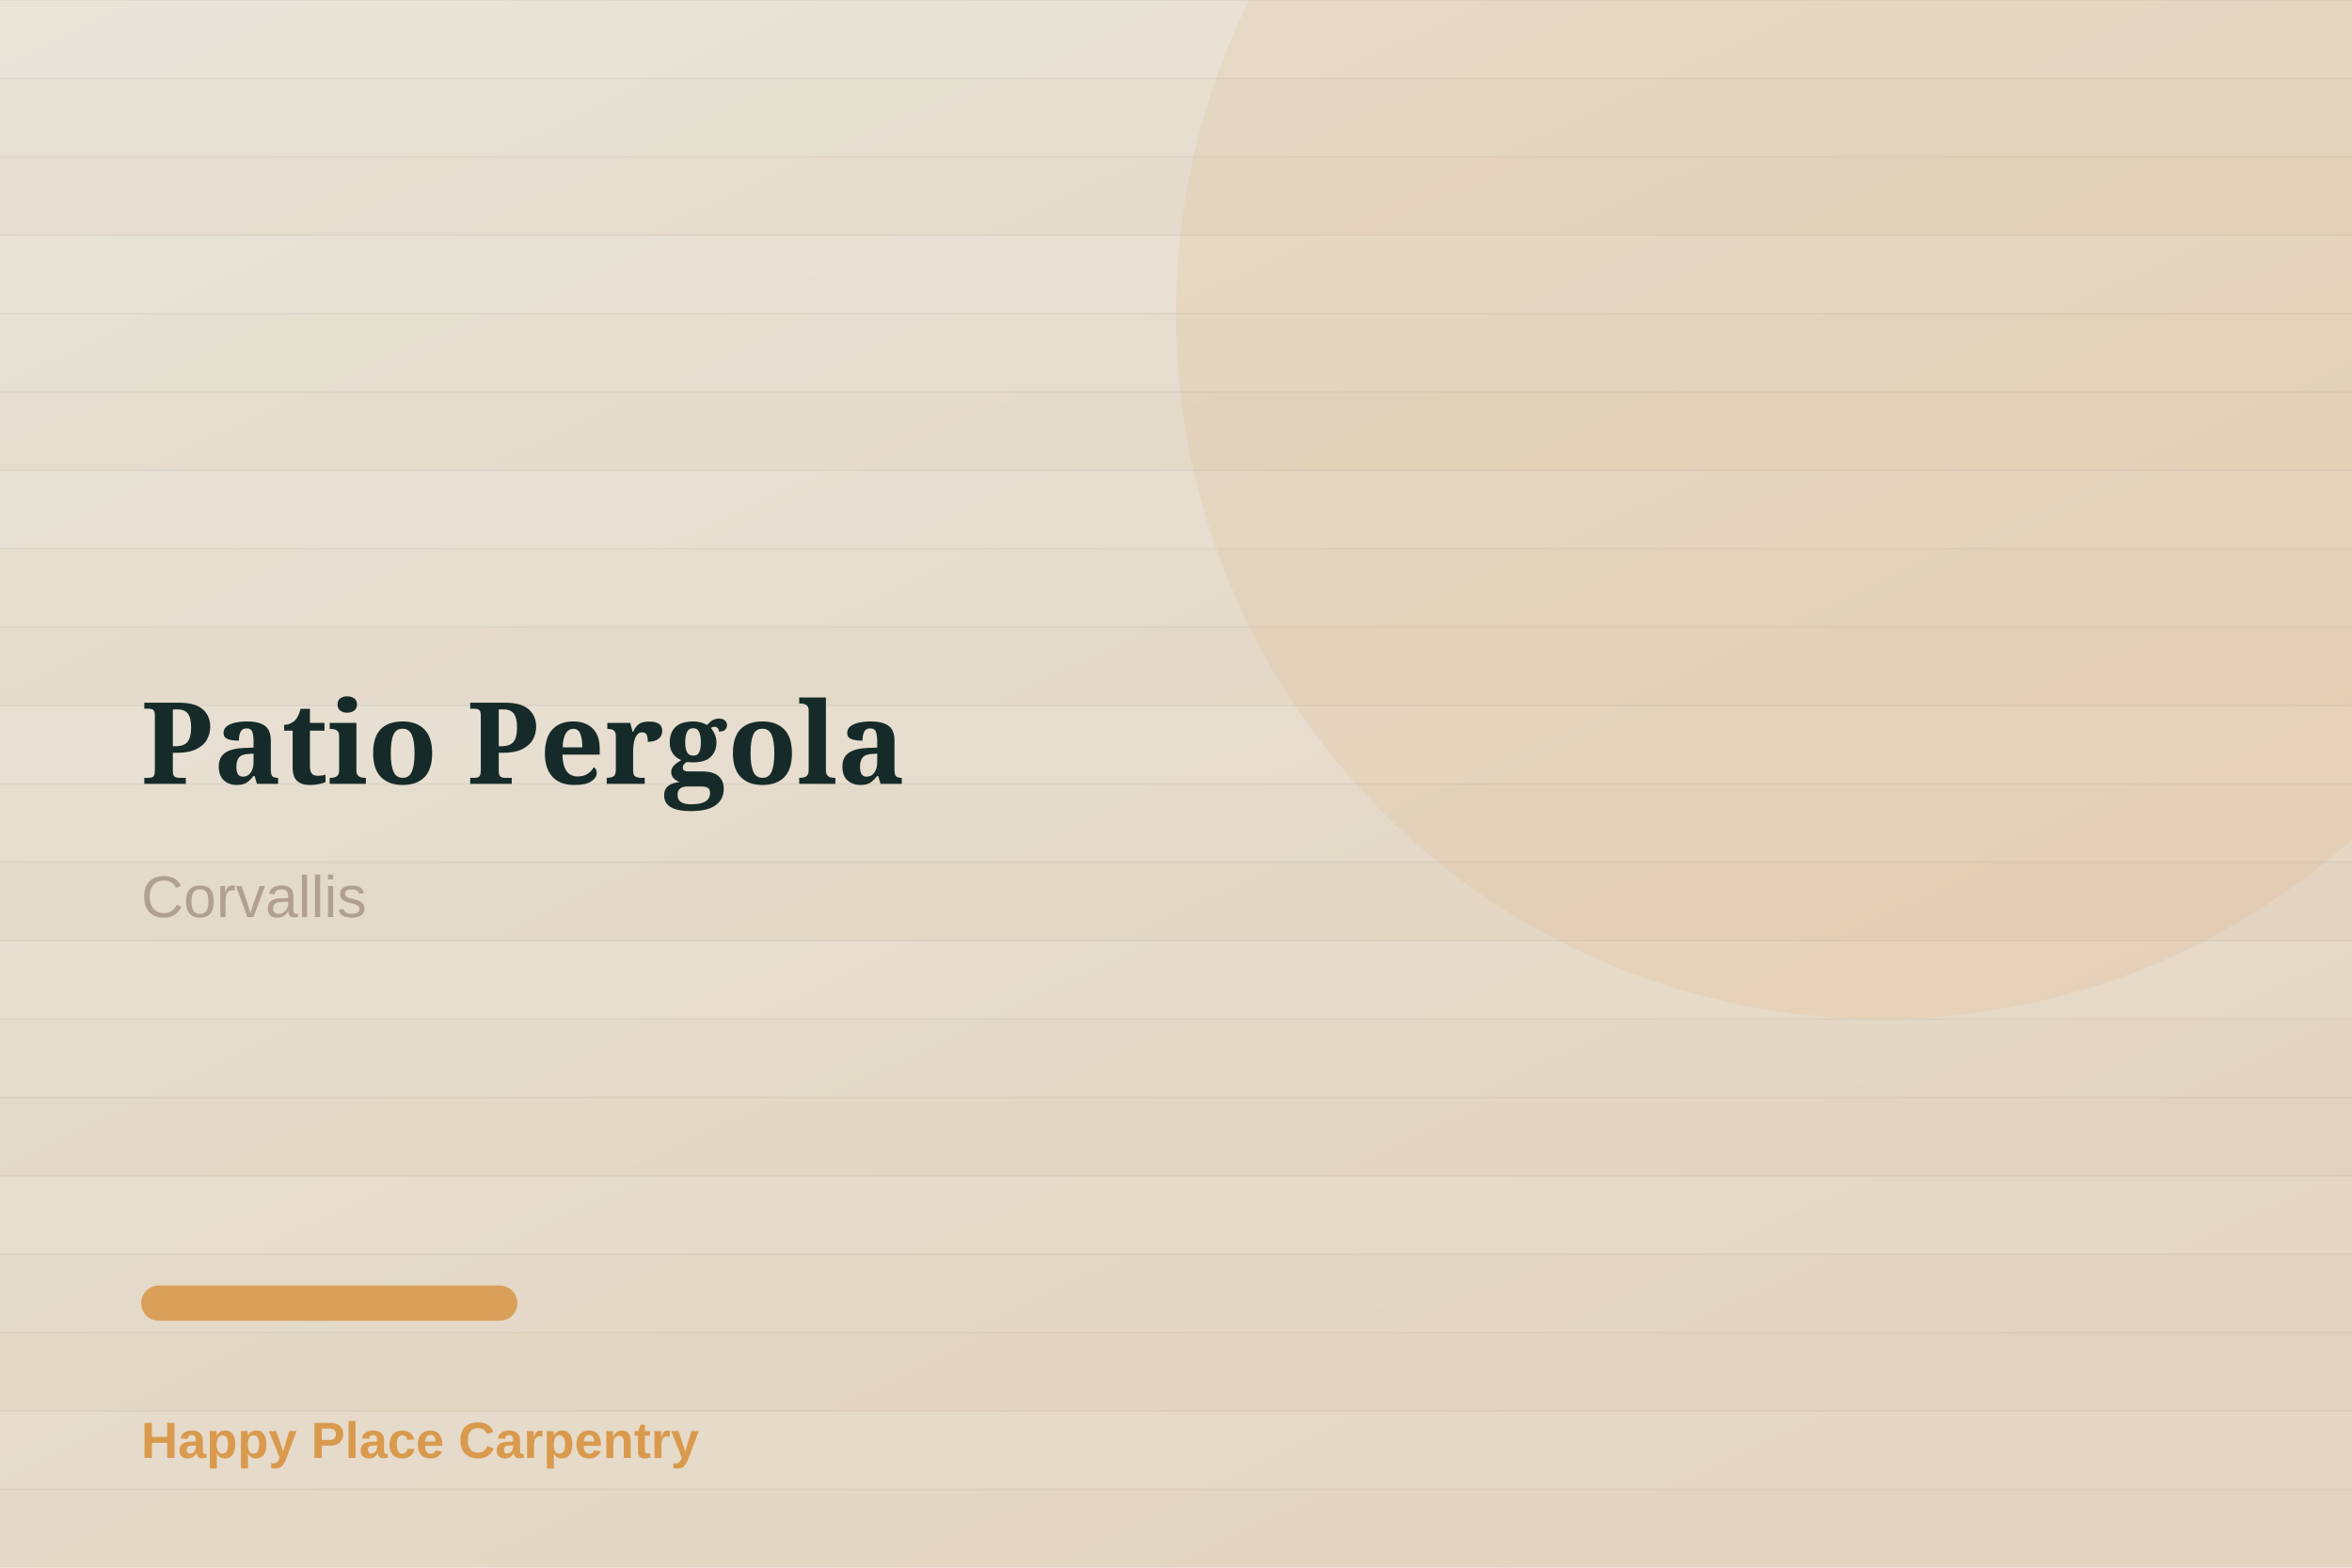
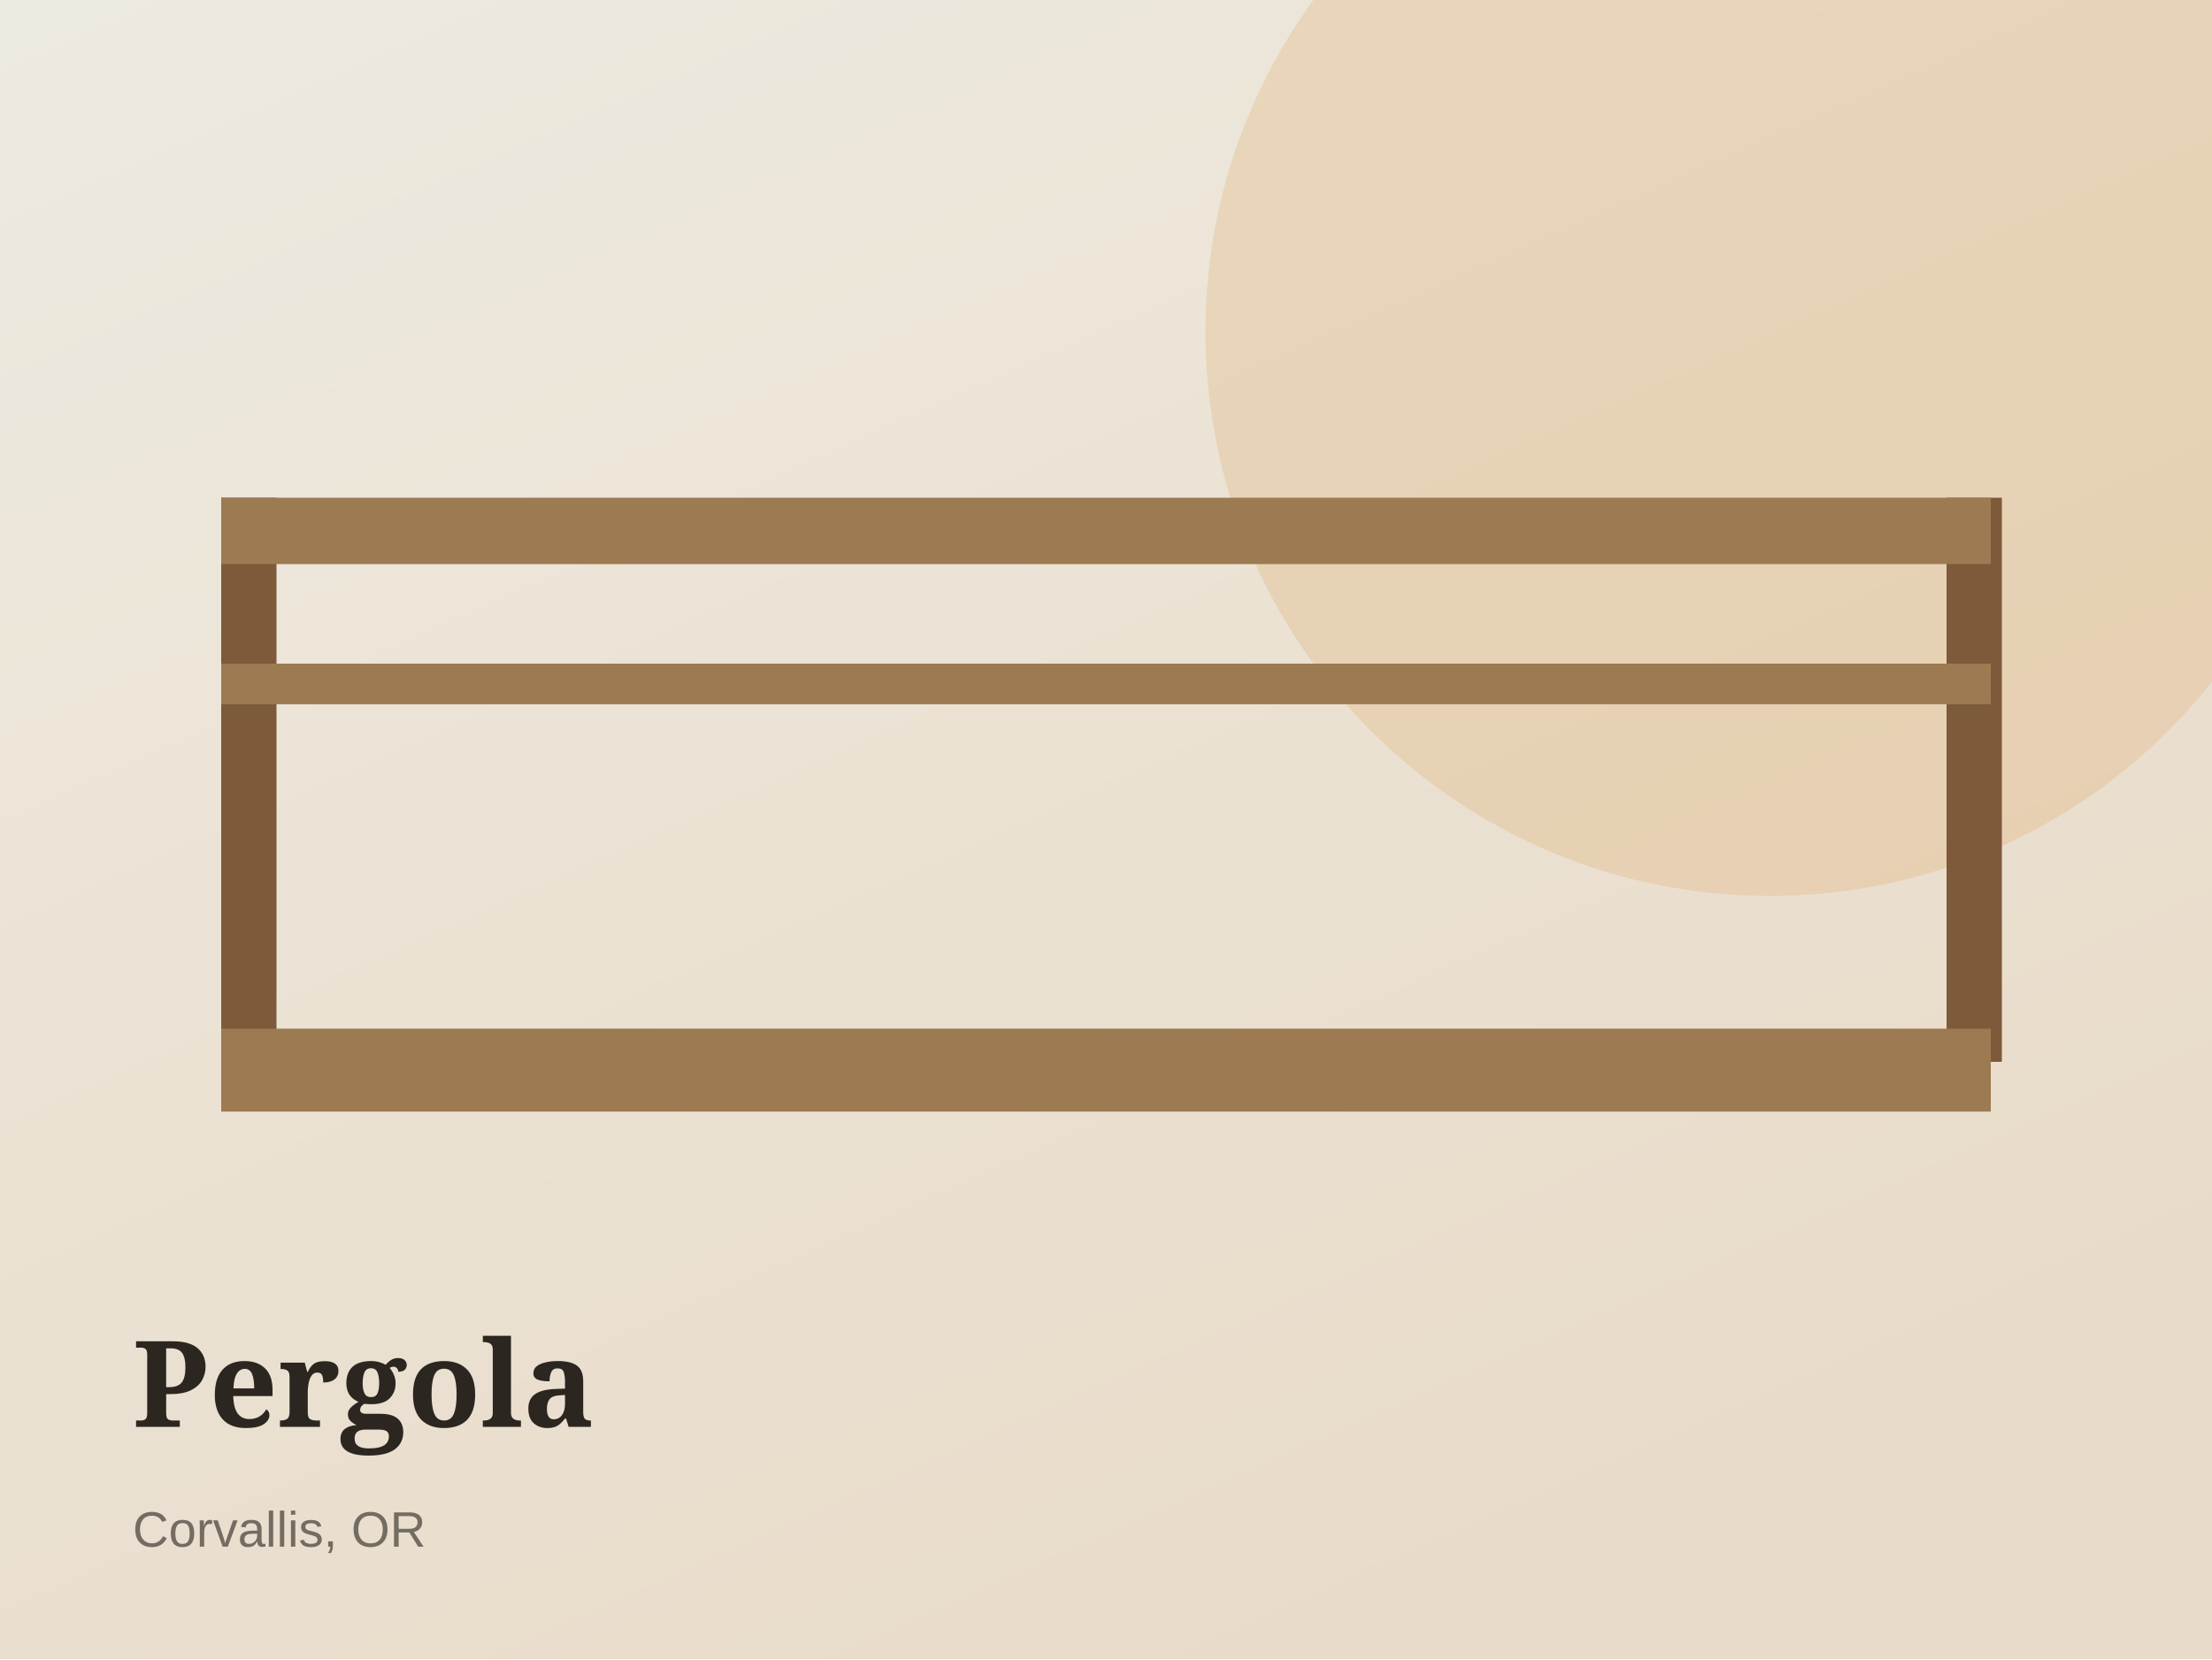
- <svg xmlns="http://www.w3.org/2000/svg" width="1200" height="800" viewBox="0 0 1200 800" role="img" aria-label="Patio Pergola">
+ <svg xmlns="http://www.w3.org/2000/svg" width="1200" height="900" viewBox="0 0 1200 900" role="img" aria-label="Pergola">
  <defs>
-     <linearGradient id="g" x1="0" y1="0" x2="0.7" y2="1">
+     <linearGradient id="g" x1="0" y1="0" x2="0.6" y2="1">
      <stop offset="0" stop-color="#EDEAE0" />
      <stop offset="1" stop-color="#E9DBC9" />
    </linearGradient>
  </defs>
-   <rect width="1200" height="800" fill="url(#g)" />
-   <rect x="0" y="0" width="1200" height="40" fill="#9c7a52" opacity="0.05" />
-   <line x1="0" y1="0" x2="1200" y2="0" stroke="#000" stroke-opacity="0.04" />
-   <rect x="0" y="40" width="1200" height="40" fill="#9c7a52" opacity="0.07" />
-   <line x1="0" y1="40" x2="1200" y2="40" stroke="#000" stroke-opacity="0.04" />
-   <rect x="0" y="80" width="1200" height="40" fill="#9c7a52" opacity="0.09" />
-   <line x1="0" y1="80" x2="1200" y2="80" stroke="#000" stroke-opacity="0.04" />
-   <rect x="0" y="120" width="1200" height="40" fill="#9c7a52" opacity="0.05" />
-   <line x1="0" y1="120" x2="1200" y2="120" stroke="#000" stroke-opacity="0.04" />
-   <rect x="0" y="160" width="1200" height="40" fill="#9c7a52" opacity="0.07" />
-   <line x1="0" y1="160" x2="1200" y2="160" stroke="#000" stroke-opacity="0.04" />
-   <rect x="0" y="200" width="1200" height="40" fill="#9c7a52" opacity="0.09" />
-   <line x1="0" y1="200" x2="1200" y2="200" stroke="#000" stroke-opacity="0.04" />
-   <rect x="0" y="240" width="1200" height="40" fill="#9c7a52" opacity="0.05" />
-   <line x1="0" y1="240" x2="1200" y2="240" stroke="#000" stroke-opacity="0.04" />
-   <rect x="0" y="280" width="1200" height="40" fill="#9c7a52" opacity="0.07" />
-   <line x1="0" y1="280" x2="1200" y2="280" stroke="#000" stroke-opacity="0.04" />
-   <rect x="0" y="320" width="1200" height="40" fill="#9c7a52" opacity="0.09" />
-   <line x1="0" y1="320" x2="1200" y2="320" stroke="#000" stroke-opacity="0.04" />
-   <rect x="0" y="360" width="1200" height="40" fill="#9c7a52" opacity="0.05" />
-   <line x1="0" y1="360" x2="1200" y2="360" stroke="#000" stroke-opacity="0.04" />
-   <rect x="0" y="400" width="1200" height="40" fill="#9c7a52" opacity="0.07" />
-   <line x1="0" y1="400" x2="1200" y2="400" stroke="#000" stroke-opacity="0.04" />
-   <rect x="0" y="440" width="1200" height="40" fill="#9c7a52" opacity="0.09" />
-   <line x1="0" y1="440" x2="1200" y2="440" stroke="#000" stroke-opacity="0.04" />
-   <rect x="0" y="480" width="1200" height="40" fill="#9c7a52" opacity="0.05" />
-   <line x1="0" y1="480" x2="1200" y2="480" stroke="#000" stroke-opacity="0.04" />
-   <rect x="0" y="520" width="1200" height="40" fill="#9c7a52" opacity="0.07" />
-   <line x1="0" y1="520" x2="1200" y2="520" stroke="#000" stroke-opacity="0.04" />
-   <rect x="0" y="560" width="1200" height="40" fill="#9c7a52" opacity="0.09" />
-   <line x1="0" y1="560" x2="1200" y2="560" stroke="#000" stroke-opacity="0.04" />
-   <rect x="0" y="600" width="1200" height="40" fill="#9c7a52" opacity="0.05" />
-   <line x1="0" y1="600" x2="1200" y2="600" stroke="#000" stroke-opacity="0.04" />
-   <rect x="0" y="640" width="1200" height="40" fill="#9c7a52" opacity="0.07" />
-   <line x1="0" y1="640" x2="1200" y2="640" stroke="#000" stroke-opacity="0.04" />
-   <rect x="0" y="680" width="1200" height="40" fill="#9c7a52" opacity="0.09" />
-   <line x1="0" y1="680" x2="1200" y2="680" stroke="#000" stroke-opacity="0.04" />
-   <rect x="0" y="720" width="1200" height="40" fill="#9c7a52" opacity="0.05" />
-   <line x1="0" y1="720" x2="1200" y2="720" stroke="#000" stroke-opacity="0.04" />
-   <rect x="0" y="760" width="1200" height="40" fill="#9c7a52" opacity="0.07" />
-   <line x1="0" y1="760" x2="1200" y2="760" stroke="#000" stroke-opacity="0.04" />
-   <circle cx="960" cy="160" r="360" fill="#d99a4e" opacity="0.12" />
-   <rect x="72" y="656" width="192" height="18" rx="9" fill="#d99a4e" opacity="0.9" />
-   <text x="72" y="400" font-family="Georgia, serif" font-size="58" font-weight="700" fill="#162b29">Patio Pergola</text>
-   <text x="72" y="468" font-family="Arial, sans-serif" font-size="30" fill="#B0A092">Corvallis</text>
-   <text x="72" y="744" font-family="Arial, sans-serif" font-size="26" fill="#d99a4e" font-weight="700">Happy Place Carpentry</text>
+   <rect width="1200" height="900" fill="url(#g)" />
+   <circle cx="960" cy="180" r="306" fill="#d99a4e" opacity="0.22" />
+   <rect x="120" y="270" width="30" height="306" fill="#7c5a3a" />
+   <rect x="1056" y="270" width="30" height="306" fill="#7c5a3a" />
+   <rect x="120" y="270" width="960" height="36" fill="#9c7a52" />
+   <rect x="120" y="360" width="960" height="22" fill="#9c7a52" />
+   <rect x="120" y="558" width="960" height="45" fill="#9c7a52" />
+   <text x="72" y="774" font-family="Georgia, serif" font-size="65" font-weight="700" fill="#2b2620">Pergola</text>
+   <text x="72" y="839" font-family="Arial, sans-serif" font-size="27" fill="rgba(43,38,32,0.62)">Corvallis, OR</text>
</svg>
